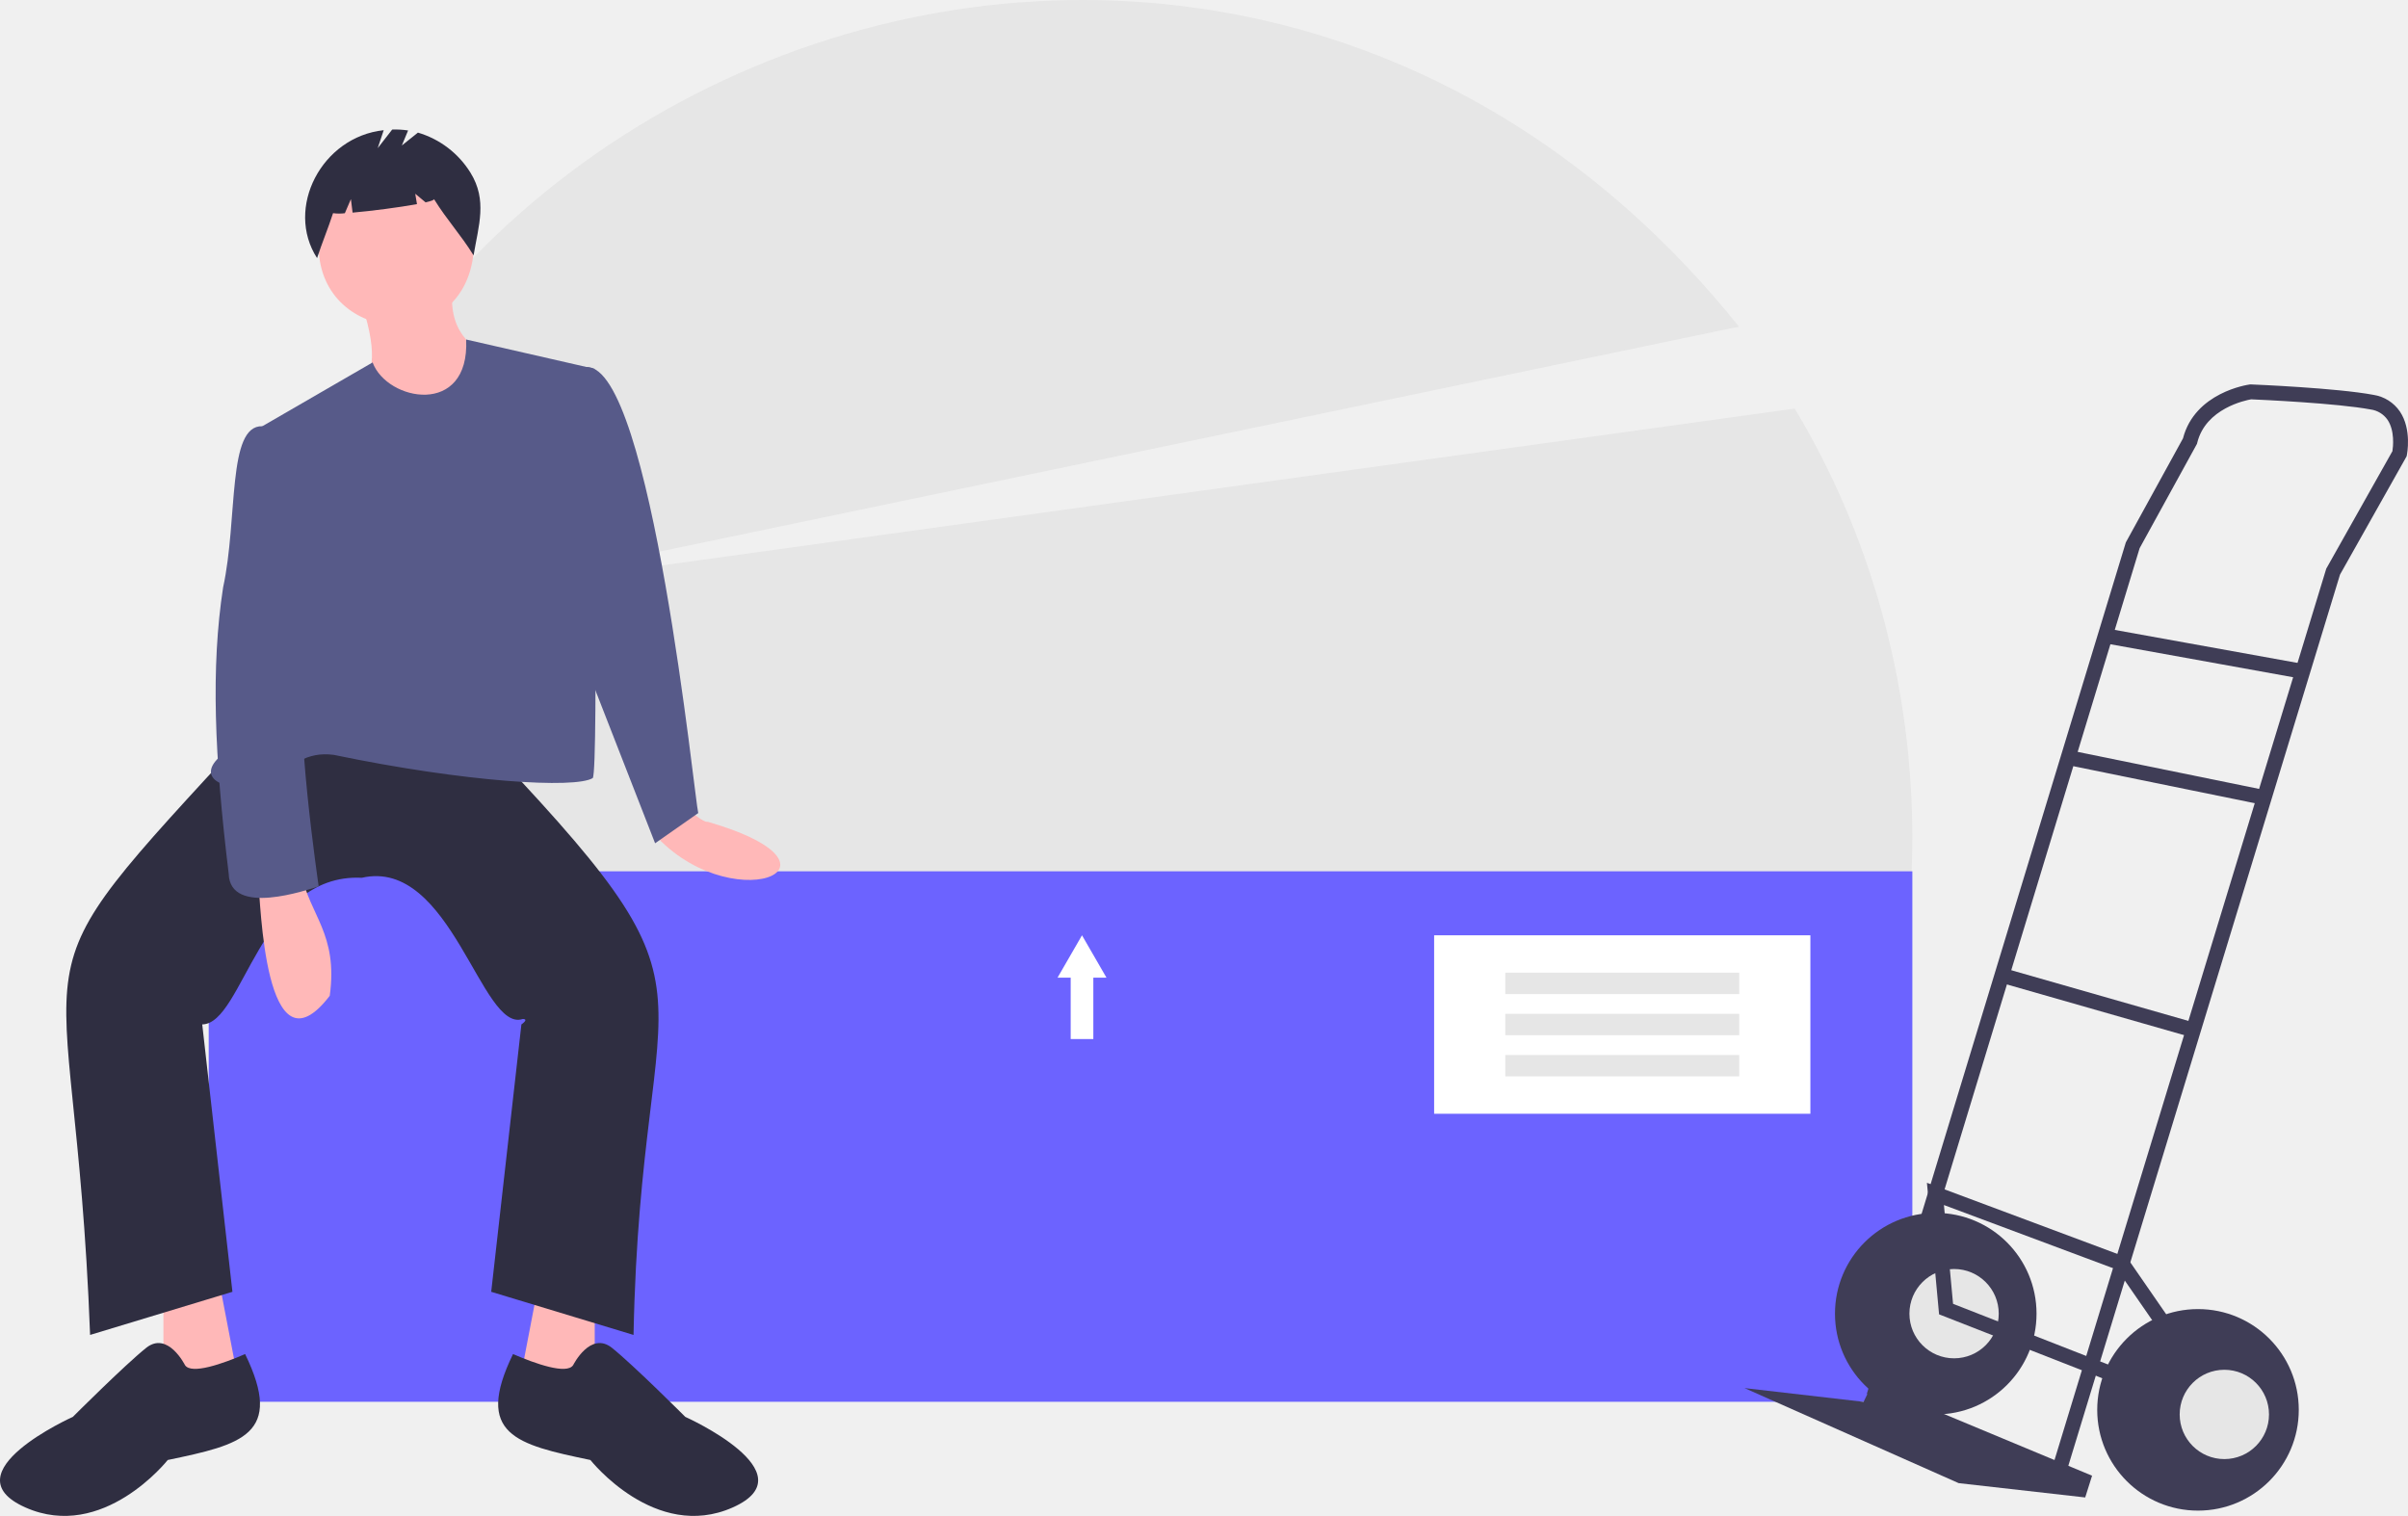
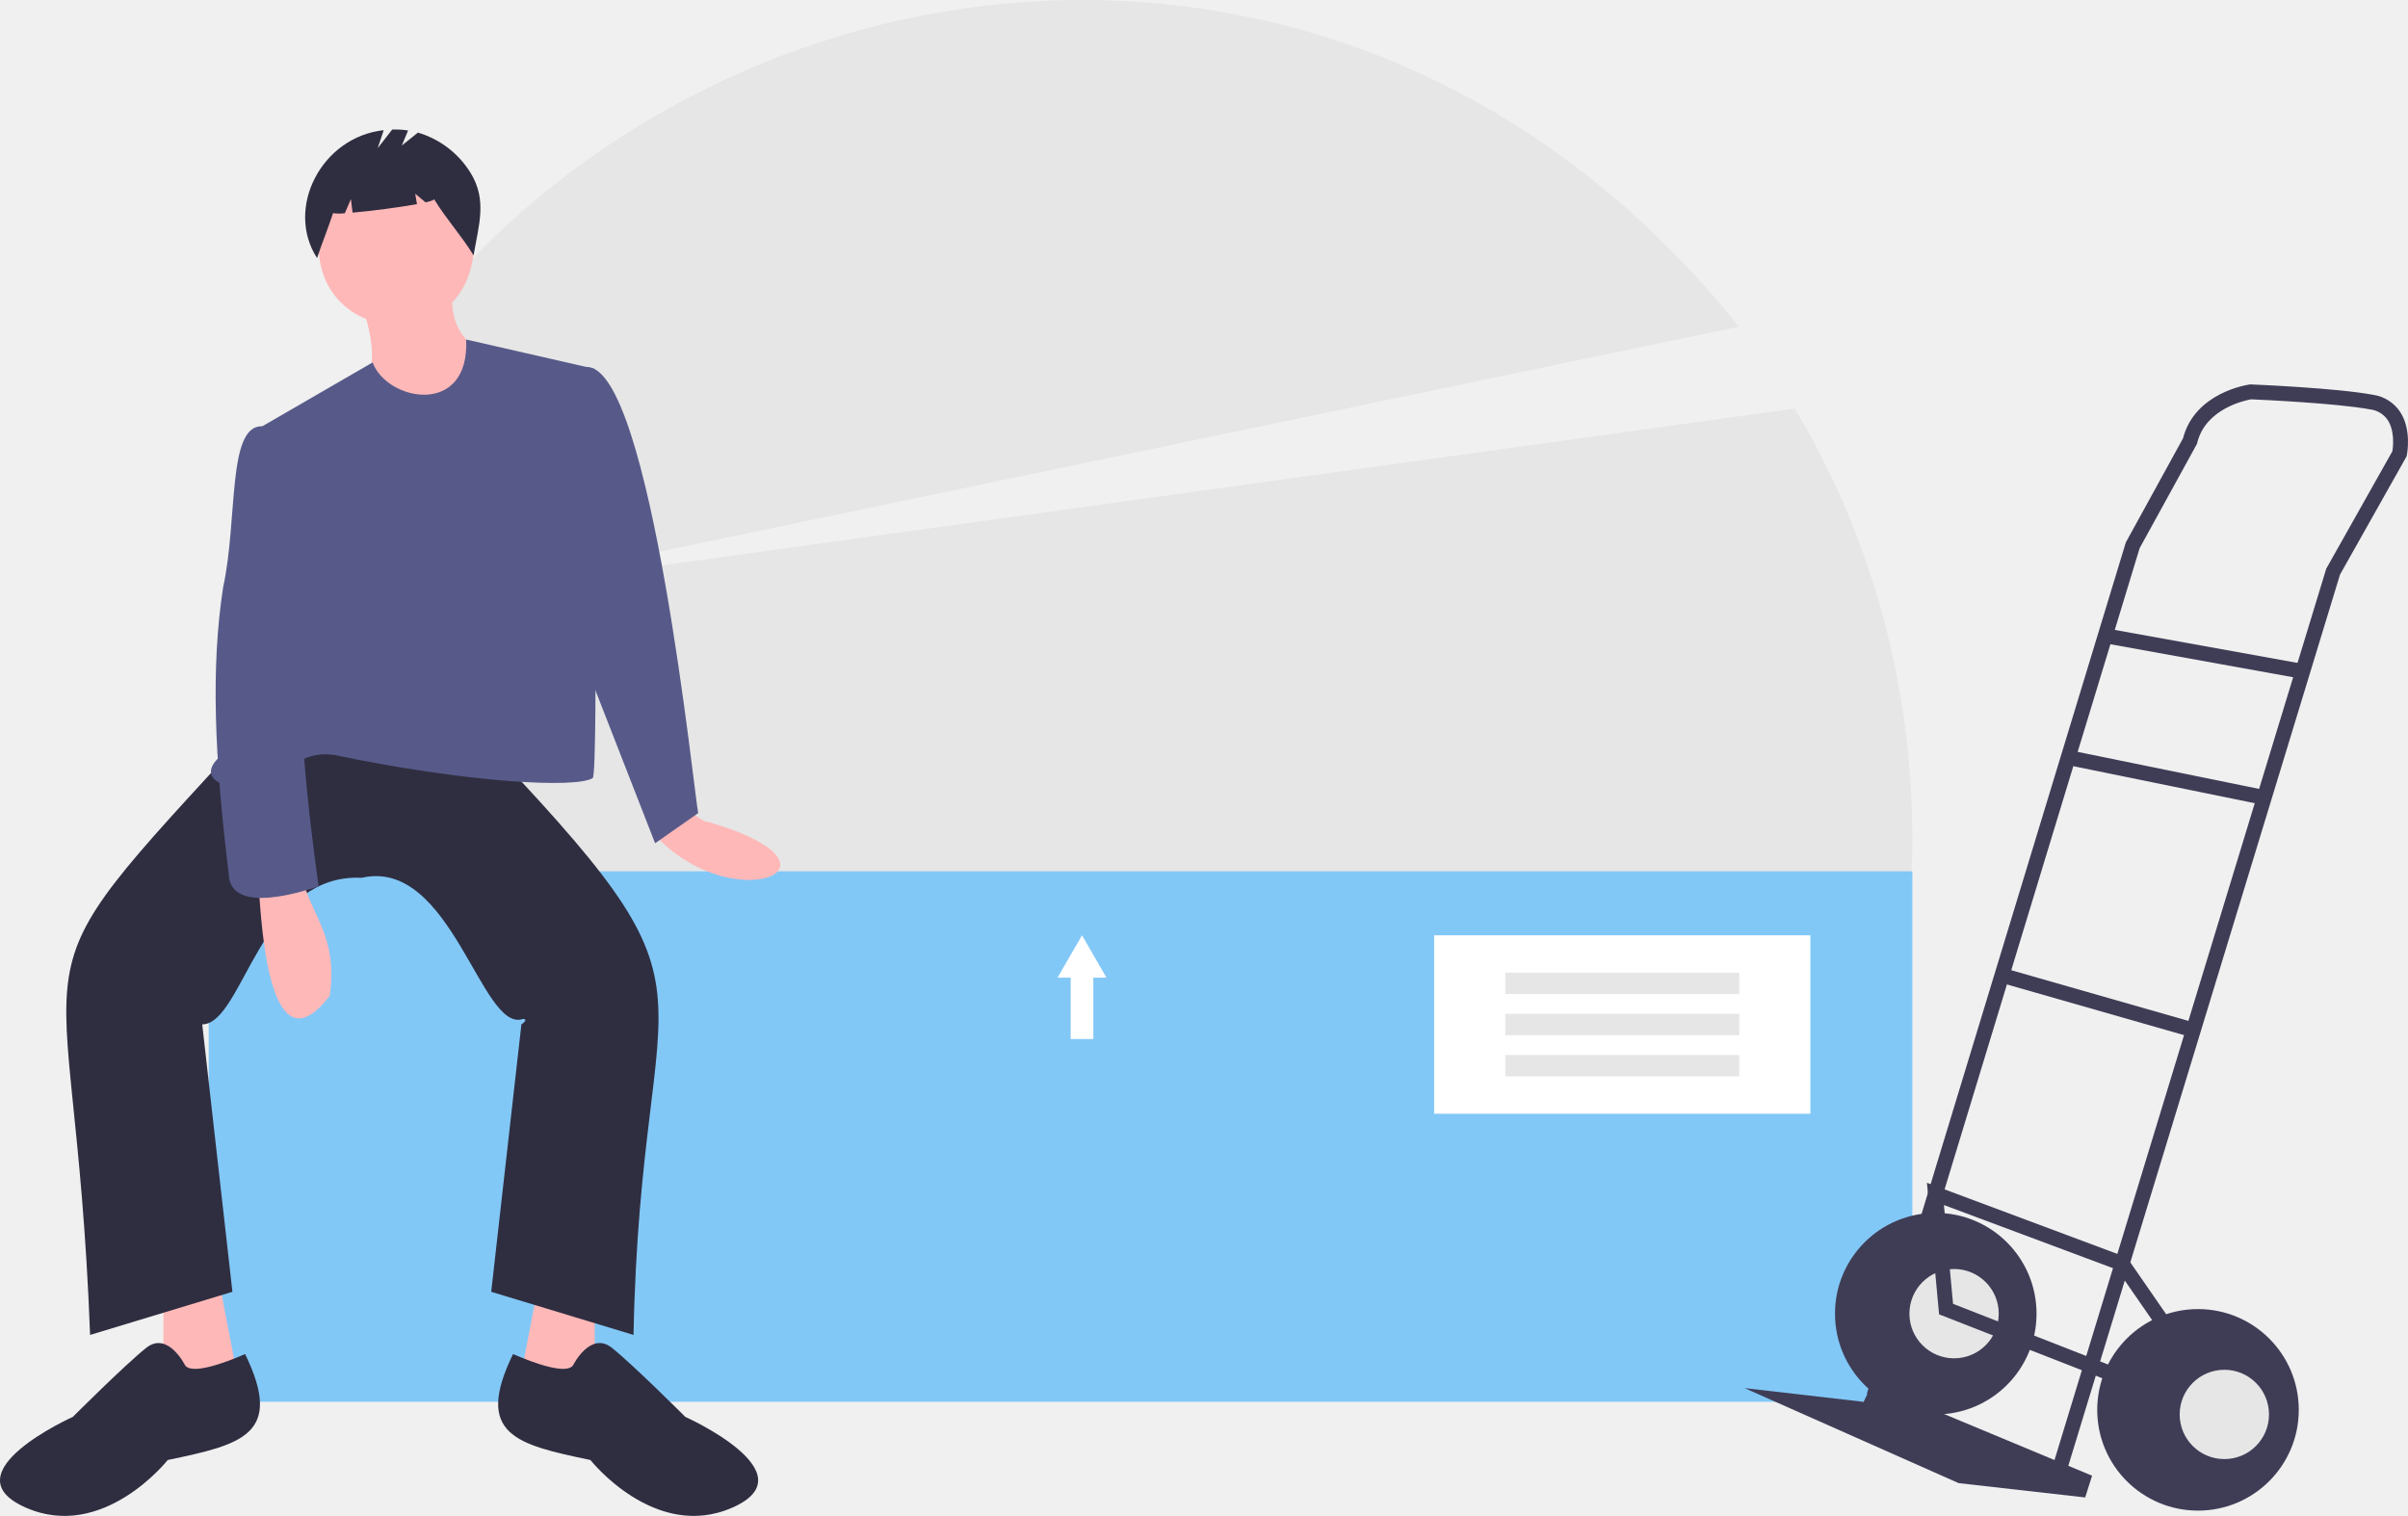
<svg xmlns="http://www.w3.org/2000/svg" data-name="Layer 1" width="885.558" height="557.519" viewBox="0 0 885.558 557.519">
  <path d="M838.812,592.352C875.238,501.284,864.219,399.598,817.24,321.5L325.466,389.592l471.276-98.217c-198.623-247.685-585.213-83.398-547.948,229.321Z" transform="translate(-157.221 -171.2406)" fill="#e6e6e6" />
-   <rect x="76.753" y="320.445" width="626.526" height="195.095" fill="#6c63ff" />
+   <rect x="76.753" y="320.445" width="626.526" height="195.095" fill="#82c8f7" />
  <path d="M408.706,467.893c5.621,4.365,7.677,5.775,8.874,5.596,58,16.89,7.154,36.683-21.026,3.085Z" transform="translate(-157.221 -171.2406)" fill="#ffb8b8" />
  <polygon points="60.099 475.093 60.099 514.747 88.649 513.161 80.719 471.921 60.099 475.093" fill="#ffb8b8" />
  <polygon points="218.713 475.093 218.713 514.747 190.162 513.161 198.093 471.921 218.713 475.093" fill="#ffb8b8" />
  <path d="M288.696,441.722l42.826-1.586c98.794,103.571,61.432,79.949,58.687,222.06L337.866,646.334l11.103-98.341c.006-.004,2.929-1.953.499-1.997-15.196,5.222-26.284-59.437-59.186-51.931-37.441-1.791-43.536,53.75-58.687,53.929L242.698,646.334,190.355,662.195c-5.861-156.166-34.583-120.888,58.687-222.06Z" transform="translate(-157.221 -171.2406)" fill="#2f2e41" />
  <path d="M225.25,673.298s-6.345-12.689-14.275-6.345-26.964,25.378-26.964,25.378-45.998,20.62-17.448,33.309,52.343-17.448,52.343-17.448c27.194-5.671,42.88-9.301,28.458-38.964C239.176,672.773,227.59,676.874,225.25,673.298Z" transform="translate(-157.221 -171.2406)" fill="#2f2e41" />
  <path d="M368.003,673.298s6.345-12.689,14.275-6.345,26.964,25.378,26.964,25.378,45.998,20.62,17.448,33.309-52.343-17.448-52.343-17.448c-27.194-5.671-42.88-9.301-28.458-38.964C354.077,672.773,365.664,676.874,368.003,673.298Z" transform="translate(-157.221 -171.2406)" fill="#2f2e41" />
  <path d="M331.522,262.488c-2.359,39.486-56.248,36.009-57.101-0C276.78,223.002,330.669,226.479,331.522,262.488Z" transform="translate(-157.221 -171.2406)" fill="#ffb8b8" />
  <path d="M290.282,283.108c13.876,41.938-18.884,19.105,26.964,52.343l17.448-34.895s-12.689-4.758-11.103-22.206Z" transform="translate(-157.221 -171.2406)" fill="#ffb8b8" />
  <path d="M375.934,306.9,328.652,296.107c1.33,28.51-29.095,22.772-34.404,8.431l-45.205,26.154c18.974,70.667,14.165,73.583-11.103,118.961-9.643,8.806,4.778,13.853,17.334,9.034,9.576-5.91,14.439-11.162,24.7-9.826,48.485,10.096,88.848,12.479,95.236,8.534C377.495,454.123,375.143,307.468,375.934,306.9Z" transform="translate(-157.221 -171.2406)" fill="#575a89" />
  <path d="M363.245,310.072c1.586,0,9.757-3.842,9.757-3.842,23.771-.401,39.723,159.497,41,164.042l-15.861,11.103-25.378-65.032Z" transform="translate(-157.221 -171.2406)" fill="#575a89" />
  <path d="M252.215,495.651c.811,5.986,2.191,73.211,26.273,41.809,3.159-22.91-7.582-29.749-10.411-44.981Z" transform="translate(-157.221 -171.2406)" fill="#ffb8b8" />
  <path d="M258.559,330.692l-4.86-2.694c-13.029-.428-8.923,34.061-14.435,59.319-4.503,29.425-3.221,61.87,2.062,105.247.462,15.918,28.973,5.89,33.094,4.673,0,0-9.517-65.032-4.758-76.135S258.559,330.692,258.559,330.692Z" transform="translate(-157.221 -171.2406)" fill="#575a89" />
  <path d="M330.274,234.81a34.029,34.029,0,0,0-19.357-14.798l-5.918,4.735,2.301-5.522a31.326,31.326,0,0,0-5.849-.338l-5.325,6.846,2.204-6.612c-22.849,2.453-36.368,28.683-24.506,47.041,1.83-5.623,4.051-10.9,5.881-16.523a16.644,16.644,0,0,0,4.336.021l2.226-5.195.622,4.975c6.9-.601,17.135-1.921,23.676-3.13l-.636-3.816,3.806,3.171c2.004-.461,3.194-.88,3.096-1.2,4.865,7.843,9.686,12.853,14.551,20.696C333.227,254.098,336.488,244.902,330.274,234.81Z" transform="translate(-157.221 -171.2406)" fill="#2f2e41" />
  <rect x="527.412" y="343.979" width="138.367" height="65.636" fill="#fff" />
  <rect x="553.578" y="357.727" width="86.036" height="7.87" fill="#e6e6e6" />
  <rect x="553.578" y="372.862" width="86.036" height="7.87" fill="#e6e6e6" />
  <rect x="553.578" y="387.997" width="86.036" height="7.87" fill="#e6e6e6" />
  <polygon points="406.916 359.57 402.415 351.775 397.915 343.979 393.414 351.775 388.913 359.57 393.749 359.57 393.749 382.144 402.08 382.144 402.08 359.57 406.916 359.57" fill="#fff" />
  <circle cx="711.888" cy="483.133" r="37.06" fill="#3f3d56" />
  <circle cx="718.626" cy="483.133" r="16.424" fill="#e6e6e6" />
  <polygon points="688.515 509.033 769.374 542.724 766.847 550.726 720.311 545.461 641.558 510.507 685.356 515.561 688.515 509.033" fill="#3f3d56" />
  <path d="M917.211,712.447l100.565-329.887,24.49-43.491.086-.42c.079-.384,1.877-9.474-2.546-16.057a14.419,14.419,0,0,0-9.738-6.134c-13.516-2.534-43.754-3.783-45.034-3.835l-.241-.01-.239.033c-.826.113-20.151,2.937-24.519,19.812l-21.024,38.264-.083.272L843.749,683.899l5.238,1.593,95.094-312.633,21.095-38.393.086-.353c3.089-12.698,17.857-15.669,19.821-16.009,3.089.132,31.509,1.396,43.976,3.734a9.029,9.029,0,0,1,6.191,3.789c2.726,4.036,2.044,9.979,1.803,11.541l-24.34,43.225-.087.285L911.974,710.85Z" transform="translate(-157.221 -171.2406)" fill="#3f3d56" />
  <rect x="965.006" y="374.708" width="5.475" height="73.805" transform="translate(233.4631 1119.547) rotate(-79.76214)" fill="#3f3d56" />
  <rect x="951.121" y="420.405" width="5.475" height="73.599" transform="translate(157.9235 1129.128) rotate(-78.46469)" fill="#3f3d56" />
  <rect x="925.909" y="503.385" width="5.475" height="73.23" transform="translate(-3.20879 1113.022) rotate(-74.03214)" fill="#3f3d56" />
  <polygon points="784.589 511.372 786.585 506.273 718.249 479.515 714.893 443.181 778.675 467.004 799.338 496.902 803.843 493.79 782.201 462.476 708.64 435 713.108 483.382 784.589 511.372" fill="#3f3d56" />
  <circle cx="808.329" cy="518.509" r="37.06" fill="#3f3d56" />
  <circle cx="818.015" cy="520.193" r="16.424" fill="#e6e6e6" />
</svg>
